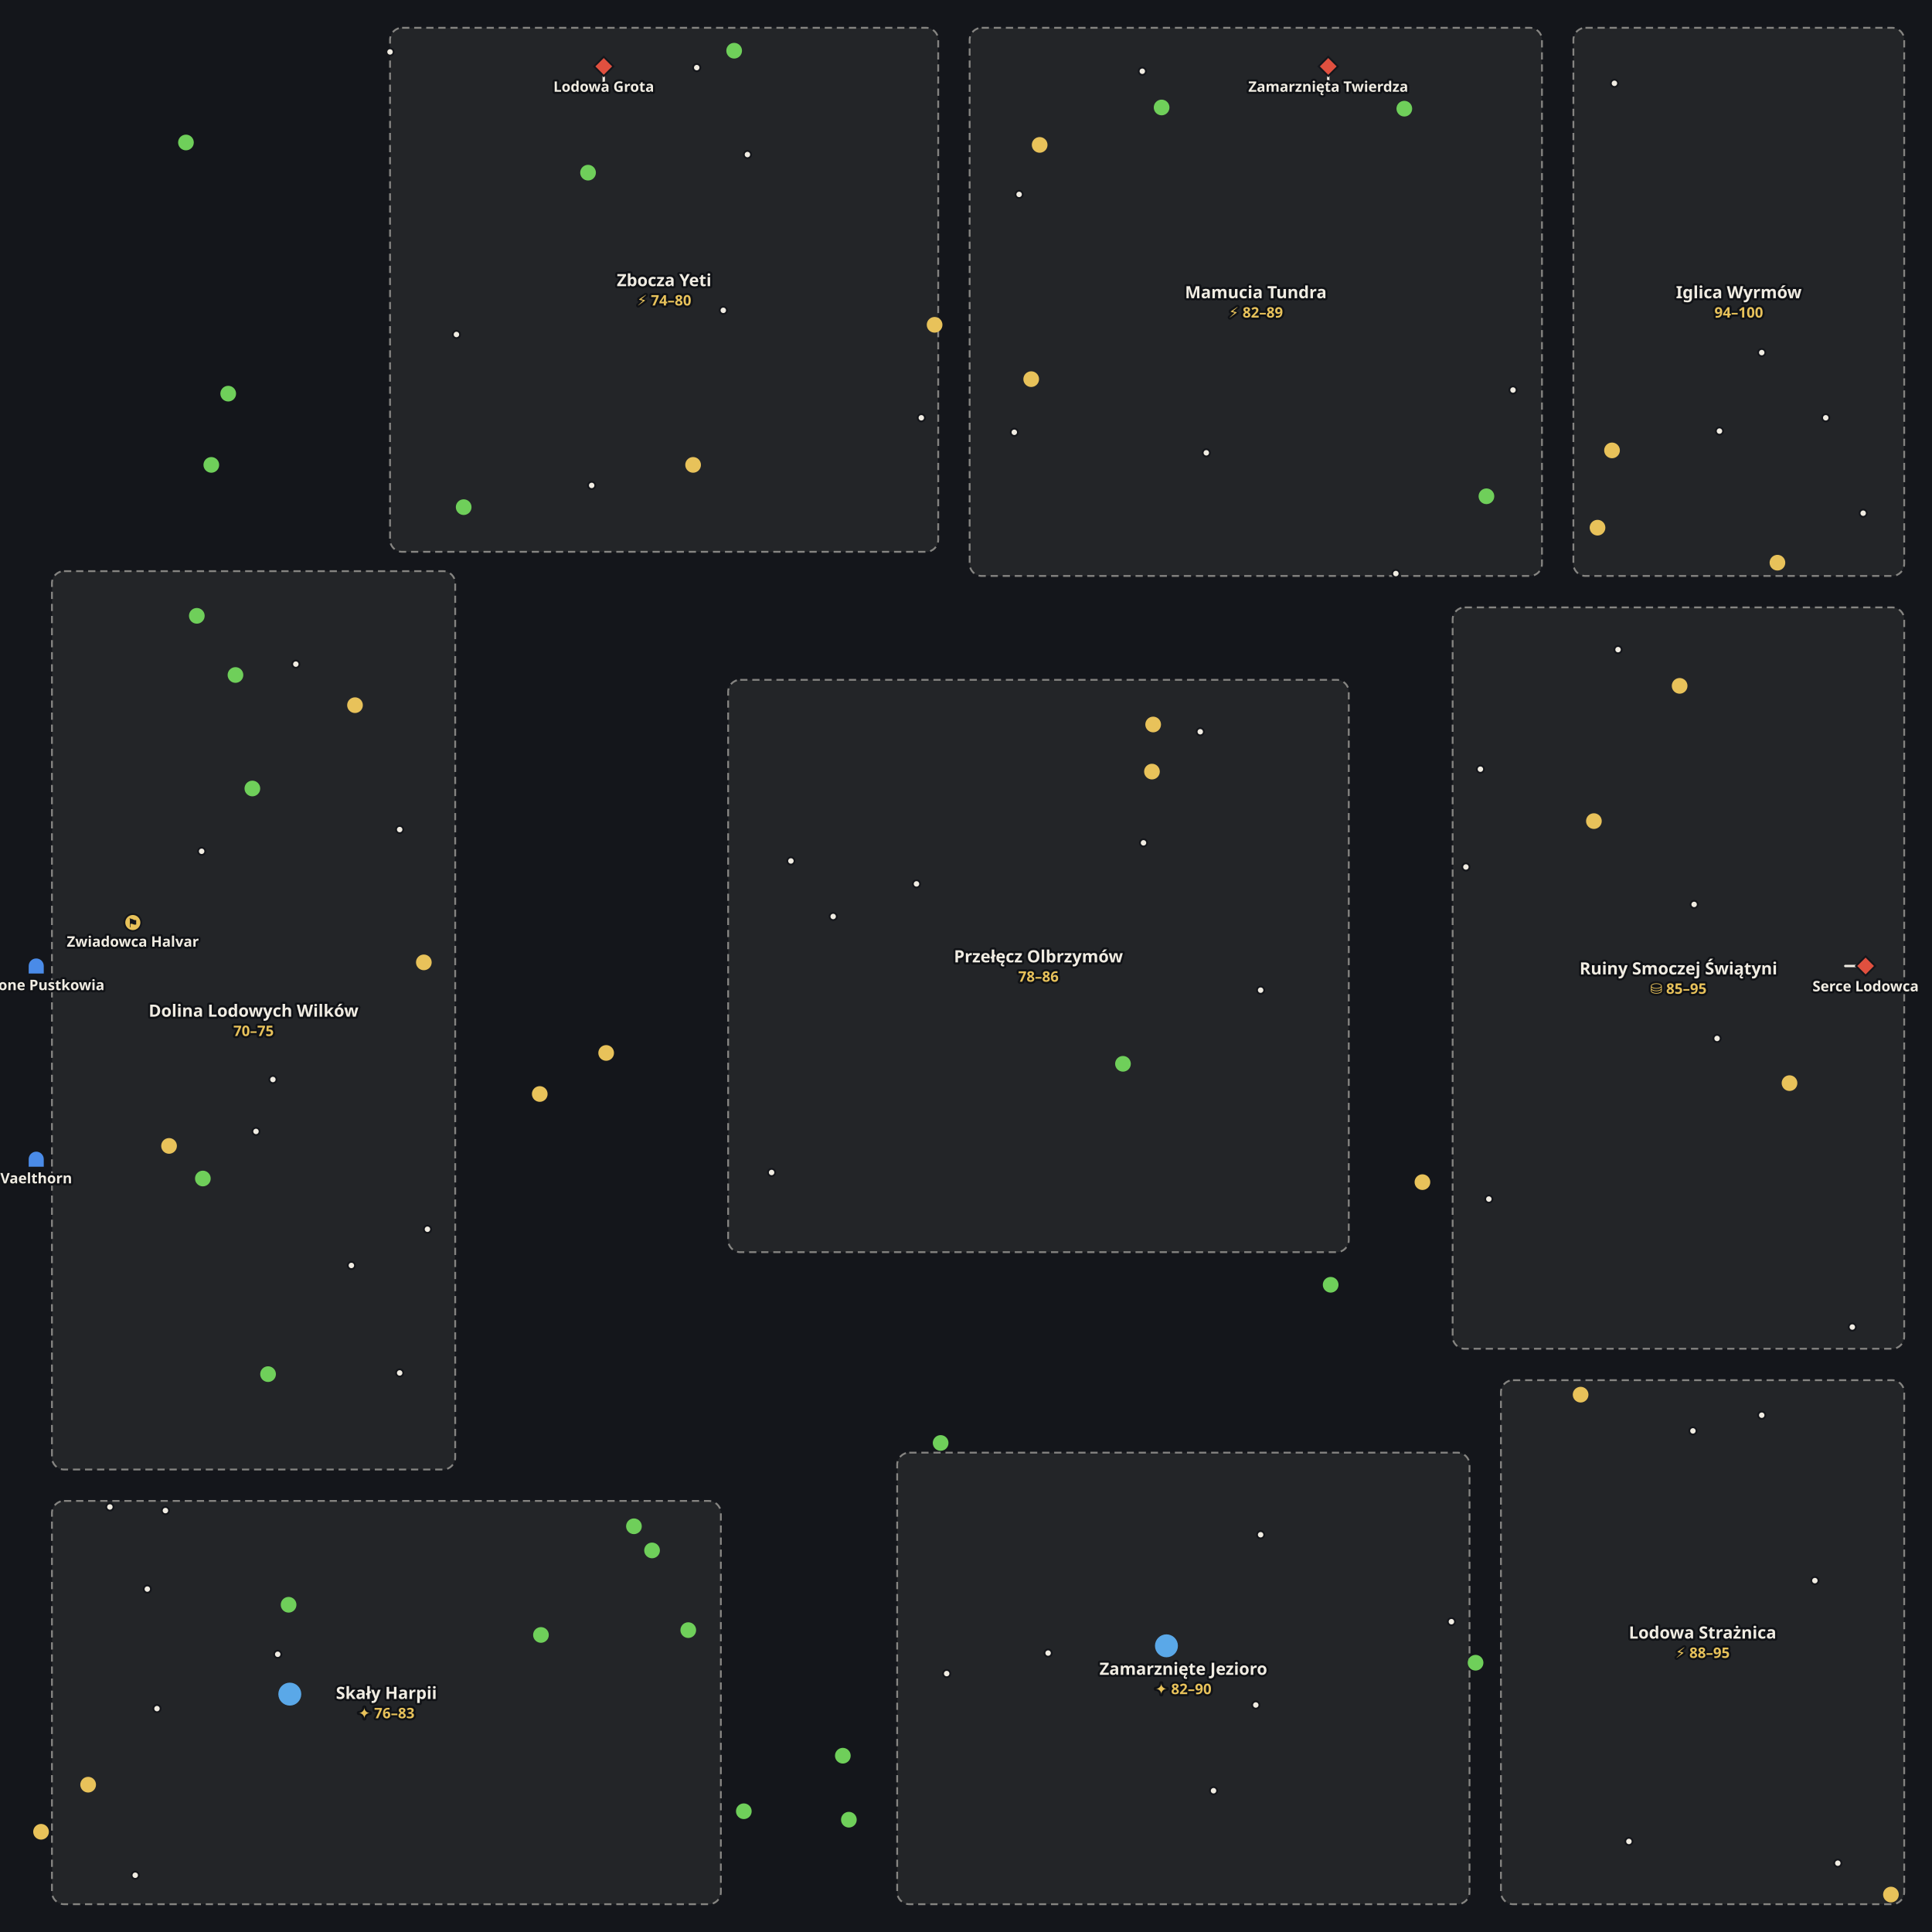
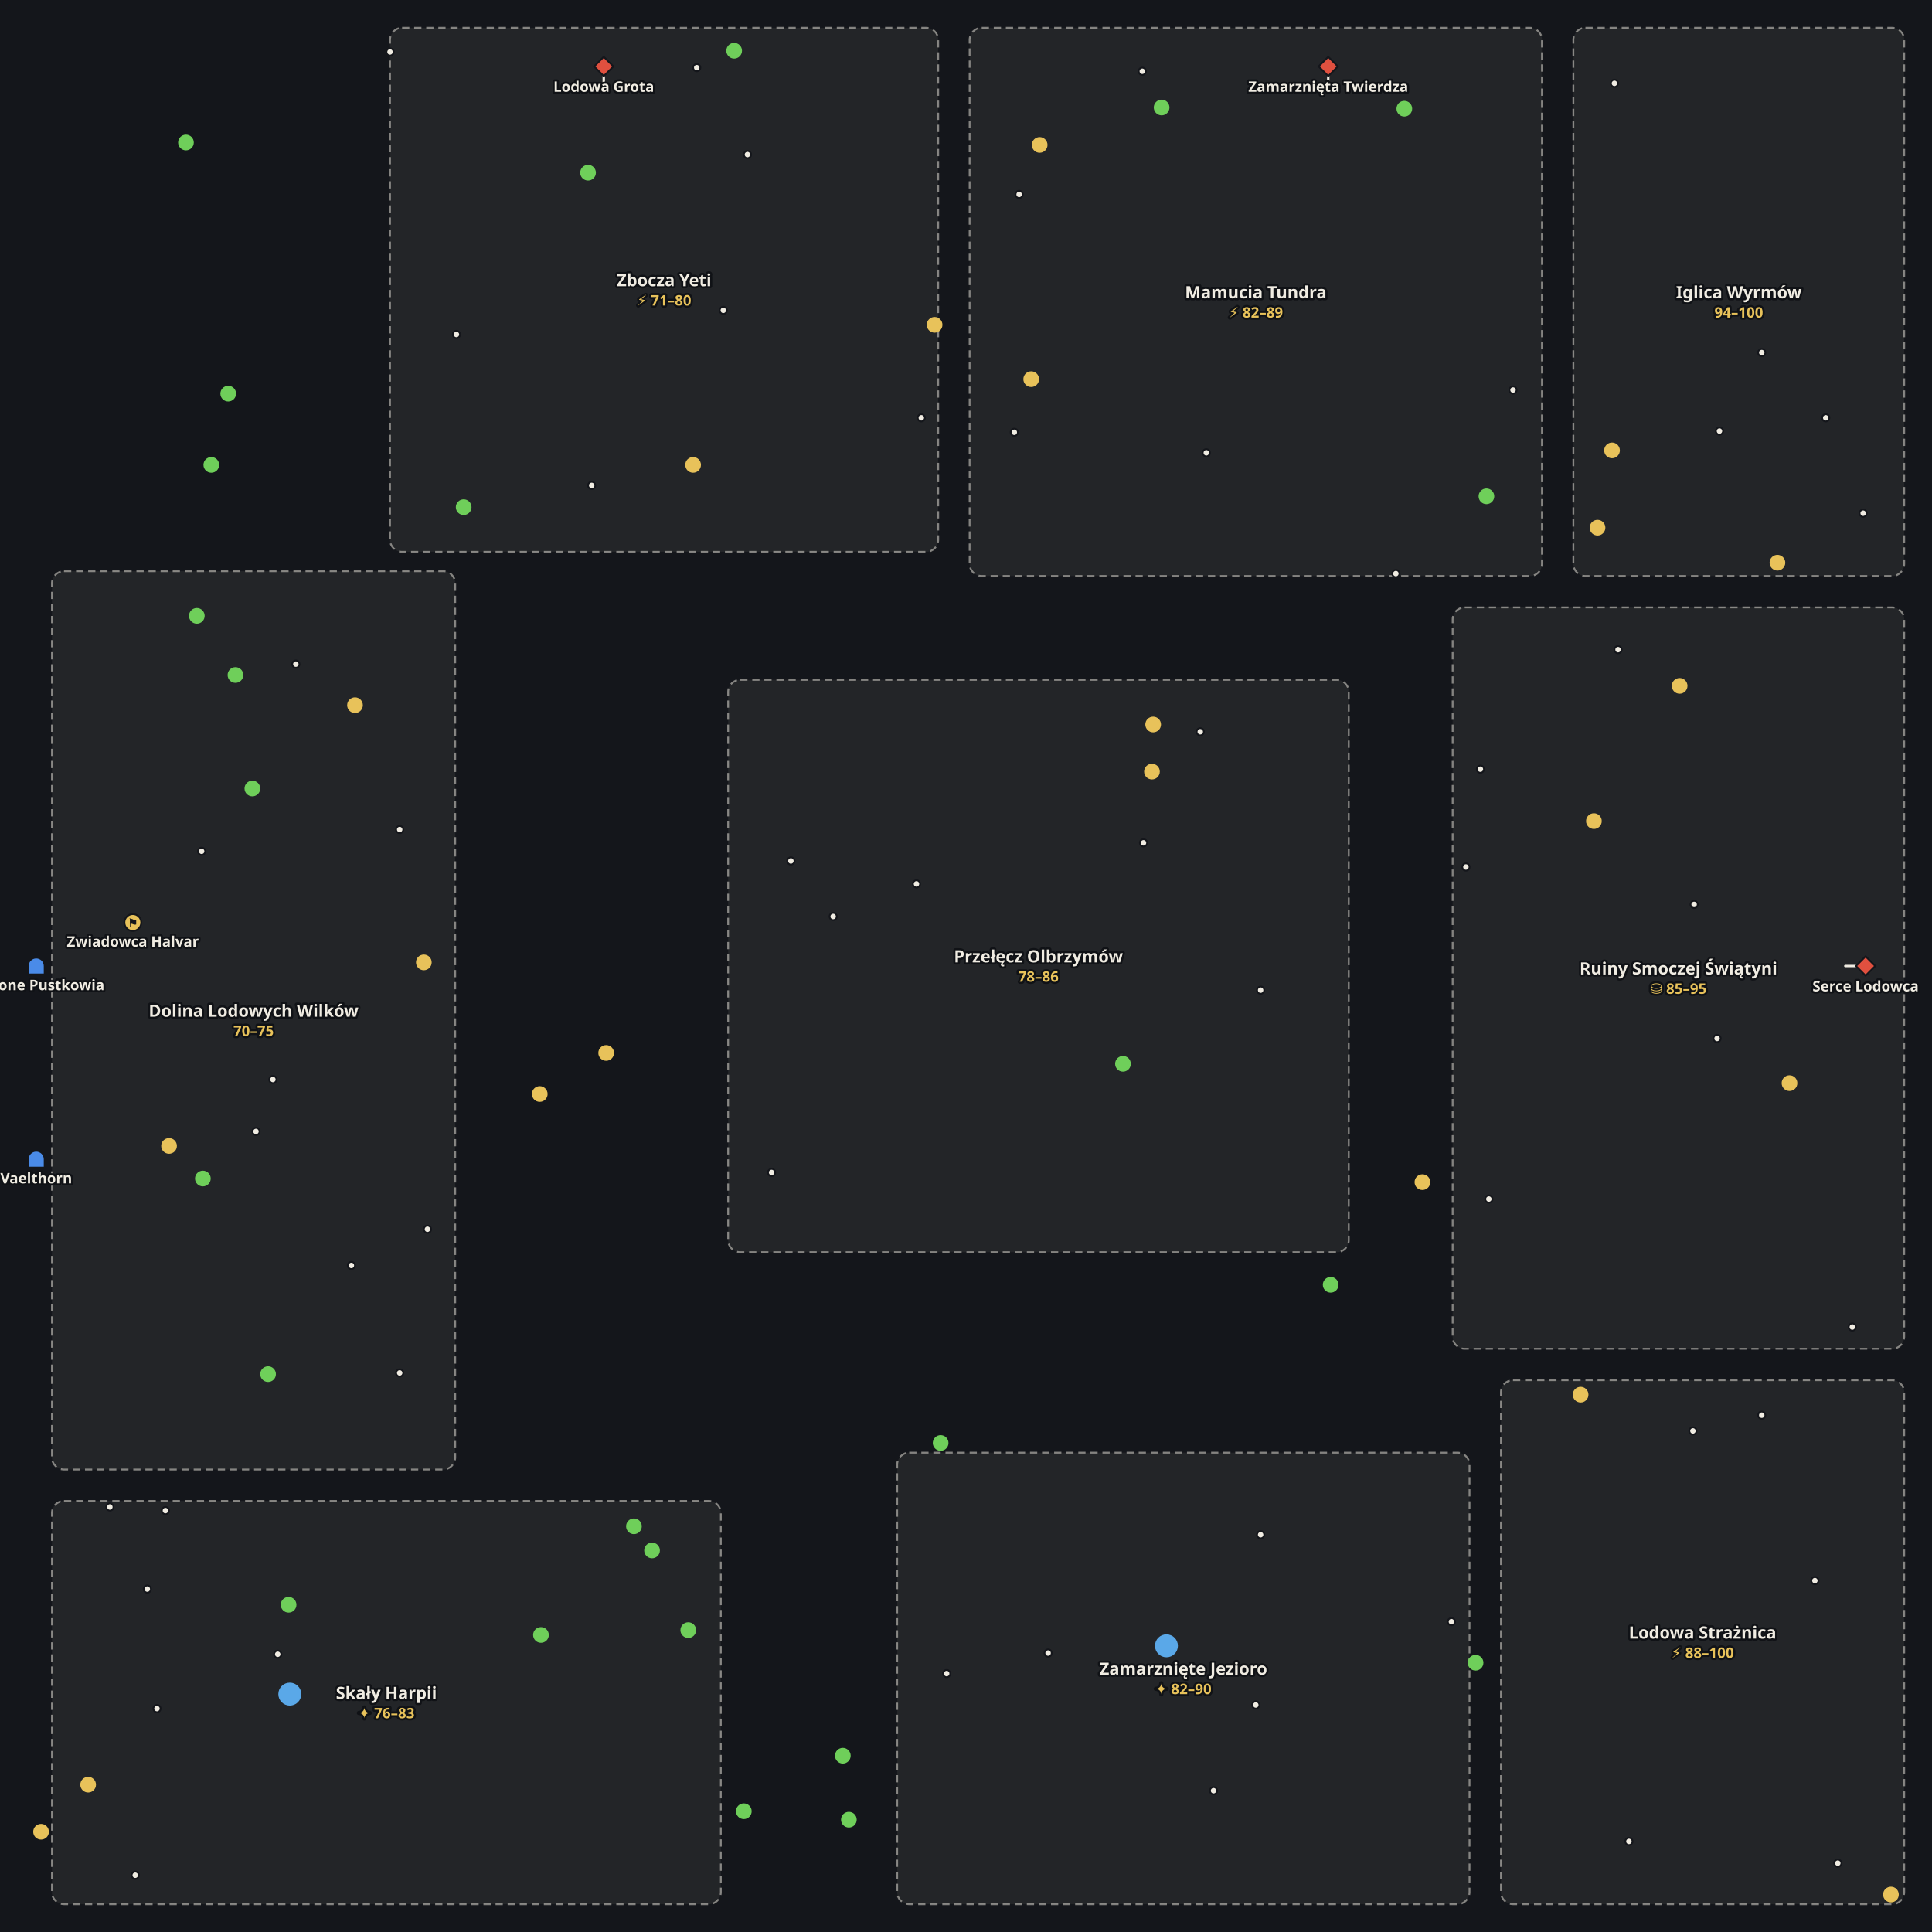
<svg xmlns="http://www.w3.org/2000/svg" viewBox="-800 -800 1600 1600" data-map="frostpeak" class="vw-mapsvg" role="img">
  <style>svg{font-family:"Alegreya Sans",system-ui,sans-serif}.k{transform:scale(var(--k,1.8))}text[lang="en"]{display:none}.m-shade{fill:var(--vw-map-shade,#14161B);opacity:var(--vw-map-shade-o,.42)}.m-water{fill:var(--vw-map-water,#3A6FA8)}.m-stream{fill:none;stroke:var(--vw-map-water,#3A6FA8);stroke-linecap:round;stroke-linejoin:round}.m-road{fill:none;stroke:var(--vw-map-path,#9A8A68);stroke-linecap:round;stroke-linejoin:round;opacity:.85}.m-floor{fill:var(--vw-map-floor,#5A5650)}.m-corr{fill:none;stroke:var(--vw-map-floor,#5A5650);stroke-linecap:round}.m-area{fill:var(--vw-map-area,rgba(240,236,226,.07));stroke:var(--vw-map-area-line,rgba(240,236,226,.5));stroke-width:1.5px;vector-effect:non-scaling-stroke;stroke-dasharray:6 4}.m-room{fill:none;stroke:rgba(240,236,226,.25);stroke-width:1px;vector-effect:non-scaling-stroke}.m-gather{fill:none;stroke-width:1px;vector-effect:non-scaling-stroke;stroke-dasharray:3 5;opacity:.7}.m-vein{stroke:#E8C25A;fill:#E8C25A}.m-bush{stroke:#6FCF5A;fill:#6FCF5A}.m-fishing{stroke:#5AA8E8;fill:#5AA8E8}.m-gather-rect{fill-opacity:.06}.m-shape{stroke:#14161B;stroke-width:1.5px}.m-arrow{stroke:#F0ECE2;stroke-width:2px;stroke-linecap:round}.m-glyph{font-size:10px;text-anchor:middle;dominant-baseline:central;fill:#14161B;font-weight:800}.m-label,.m-alabel,.m-node-name,.m-node-lv{text-anchor:middle;paint-order:stroke;stroke:#101216;stroke-width:3.5px;stroke-linejoin:round;fill:#F0ECE2}.m-label{font-size:12px;font-weight:800}.m-alabel{font-size:14px;font-weight:800}.m-alv{font-size:12px;font-weight:700;fill:#E8C25A}.m-portal .m-shape{fill:#4A8BE8}.m-gate .m-shape{fill:#4A8BE8}.m-exit .m-shape{fill:#9AA4B4}.m-cave .m-shape{fill:#E0503F}.m-dungeon .m-shape{fill:#E0503F}.m-npc .m-shape{fill:#E8C25A}.m-boss .m-shape{fill:#E0503F}.m-group .m-shape{fill:#F0ECE2}.m-elite .m-shape{fill:#E8C25A}.m-elite2 .m-shape{fill:#FF9F1C}.m-link{stroke:rgba(232,194,90,.45);stroke-width:2px;vector-effect:non-scaling-stroke;stroke-dasharray:2 6;stroke-linecap:round}.m-node .m-plate{fill:#1B1D23;stroke:rgba(232,194,90,.55);stroke-width:1px;vector-effect:non-scaling-stroke}.m-node-name{font-family:'Grenze Gotisch',serif;font-size:22px;font-weight:700}.m-node-lv{font-size:12px;font-weight:800;fill:#C9C2B0}.m-wbg{fill:var(--vw-map-world,#15171C)}.m-cavenode .m-shape{fill:#E0503F}.m-citynode .m-shape{fill:#5FCF6B}</style>
  <g id="layer-bg">
    <rect class="m-bg" x="-800" y="-800" width="1600" height="1600" style="fill:var(--vw-map-bg-snow,#C9D6E3)" />
  </g>
  <g id="layer-forest">
    <path class="m-s m-s-forest" d="M-787 -118a42 42 0 1 0 84 0a42 42 0 1 0 -84 0ZM-807 -362a46 46 0 1 0 92 0a46 46 0 1 0 -92 0ZM-794 -441a42 42 0 1 0 84 0a42 42 0 1 0 -84 0ZM-802 -524a46 46 0 1 0 92 0a46 46 0 1 0 -92 0ZM-805 -604a42 42 0 1 0 84 0a42 42 0 1 0 -84 0ZM-804 101a42 42 0 1 0 84 0a42 42 0 1 0 -84 0ZM-791 425a40 40 0 1 0 80 0a40 40 0 1 0 -80 0ZM-269 523a40 40 0 1 0 80 0a40 40 0 1 0 -80 0ZM-299 447a40 40 0 1 0 80 0a40 40 0 1 0 -80 0ZM-339 535a40 40 0 1 0 80 0a40 40 0 1 0 -80 0ZM-397 114a40 40 0 1 0 80 0a40 40 0 1 0 -80 0ZM-492 -731a42 42 0 1 0 84 0a42 42 0 1 0 -84 0ZM-489 -189a40 40 0 1 0 80 0a40 40 0 1 0 -80 0ZM-470 -265a40 40 0 1 0 80 0a40 40 0 1 0 -80 0ZM-493 -444a40 40 0 1 0 80 0a40 40 0 1 0 -80 0ZM-501 -527a46 46 0 1 0 92 0a46 46 0 1 0 -92 0ZM-499 60a42 42 0 1 0 84 0a42 42 0 1 0 -84 0ZM-512 122a50 50 0 1 0 100 0a50 50 0 1 0 -100 0ZM-505 213a48 48 0 1 0 96 0a48 48 0 1 0 -96 0ZM-493 271a44 44 0 1 0 88 0a44 44 0 1 0 -88 0ZM-460 338a40 40 0 1 0 80 0a40 40 0 1 0 -80 0ZM-560 -20a48 48 0 1 0 96 0a48 48 0 1 0 -96 0ZM-569 -779a40 40 0 1 0 80 0a40 40 0 1 0 -80 0ZM-582 -369a50 50 0 1 0 100 0a50 50 0 1 0 -100 0ZM-559 -433a44 44 0 1 0 88 0a44 44 0 1 0 -88 0ZM-574 -522a46 46 0 1 0 92 0a46 46 0 1 0 -92 0ZM-568 -604a44 44 0 1 0 88 0a44 44 0 1 0 -88 0ZM-575 -685a48 48 0 1 0 96 0a48 48 0 1 0 -96 0ZM-557 63a42 42 0 1 0 84 0a42 42 0 1 0 -84 0ZM-580 137a44 44 0 1 0 88 0a44 44 0 1 0 -88 0ZM-563 193a40 40 0 1 0 80 0a40 40 0 1 0 -80 0ZM-641 -60a42 42 0 1 0 84 0a42 42 0 1 0 -84 0ZM-628 -758a44 44 0 1 0 88 0a44 44 0 1 0 -88 0ZM-635 -120a46 46 0 1 0 92 0a46 46 0 1 0 -92 0ZM-641 -191a46 46 0 1 0 92 0a46 46 0 1 0 -92 0ZM-631 -282a46 46 0 1 0 92 0a46 46 0 1 0 -92 0ZM-630 -349a48 48 0 1 0 96 0a48 48 0 1 0 -96 0ZM-614 -454a40 40 0 1 0 80 0a40 40 0 1 0 -80 0ZM-638 -542a42 42 0 1 0 84 0a42 42 0 1 0 -84 0ZM-645 196a44 44 0 1 0 88 0a44 44 0 1 0 -88 0ZM-632 370a42 42 0 1 0 84 0a42 42 0 1 0 -84 0ZM-725 -187a44 44 0 1 0 88 0a44 44 0 1 0 -88 0ZM-720 -359a50 50 0 1 0 100 0a50 50 0 1 0 -100 0ZM-727 -422a44 44 0 1 0 88 0a44 44 0 1 0 -88 0ZM-734 -546a42 42 0 1 0 84 0a42 42 0 1 0 -84 0ZM-725 -596a44 44 0 1 0 88 0a44 44 0 1 0 -88 0ZM-739 426a44 44 0 1 0 88 0a44 44 0 1 0 -88 0Z" style="fill:var(--vw-map-forest,#22301C)" />
  </g>
  <g id="layer-terrain">
    <path class="m-s m-s-plateau" d="M600 -165L800 -165L800 165L600 165Z" style="fill:var(--vw-map-plateau,#5A3E36)" />
  </g>
  <g id="layer-water">
    <path class="m-water" d="M146 584a20 20 0 1 0 40 0a20 20 0 1 0 -40 0ZM-578 622a18 18 0 1 0 36 0a18 18 0 1 0 -36 0Z" />
    <path class="m-stream" d="M-636 -664L-626 -560L-614 -420L-616 -280L-610 -140L-610 10L-614 80L-620 200L-612 330L-600 450L-586 560" style="stroke-width:9" />
  </g>
  <g id="layer-roads">
    <path class="m-road" d="M260 -40L300 -720M-480 20L-540 180L-560 330L-550 470L-530 548M548 476L732 476L732 664L548 664L548 476M290 -560L420 -540L540 -522L624 -500" style="stroke-width:8" />
    <path class="m-road" d="M-790 160L-480 20M-200 0L-260 -460L-300 -720M0 0L120 440M120 440L260 436L400 462L500 520L562 570" style="stroke-width:10" />
    <path class="m-road" d="M-790 0L-480 20L-200 0L0 0L260 -40L500 0L720 0" style="stroke-width:14" />
  </g>
  <g id="layer-sketch">
    <path class="m-s m-s-moraine" d="M-700 -880L-672 -780L-646 -712" style="fill:none;stroke:var(--vw-map-moraine,#8A847A);stroke-width:184;stroke-linecap:round;stroke-linejoin:round" />
    <path class="m-s m-s-glacier" d="M-700 -880L-672 -780L-646 -712" style="fill:none;stroke:var(--vw-map-glacier,#9CCDE8);stroke-width:140;stroke-linecap:round;stroke-linejoin:round" />
    <path class="m-s m-s-moraine" d="M300 -880L300 -780L300 -700" style="fill:none;stroke:var(--vw-map-moraine,#8A847A);stroke-width:220;stroke-linecap:round;stroke-linejoin:round" />
    <path class="m-s m-s-glacier" d="M300 -880L300 -780L300 -700" style="fill:none;stroke:var(--vw-map-glacier,#9CCDE8);stroke-width:168;stroke-linecap:round;stroke-linejoin:round" />
    <path class="m-s m-s-moraine" d="M880 0L800 0L716 0" style="fill:none;stroke:var(--vw-map-moraine,#8A847A);stroke-width:356;stroke-linecap:round;stroke-linejoin:round" />
    <path class="m-s m-s-glacier" d="M880 0L800 0L716 0" style="fill:none;stroke:var(--vw-map-glacier,#9CCDE8);stroke-width:300;stroke-linecap:round;stroke-linejoin:round" />
    <path class="m-s m-s-ice" d="M19 610a131 131 0 1 0 261 0a131 131 0 1 0 -261 0ZM22 530L278 530L278 691L22 691ZM203 640a97 97 0 1 0 195 0a97 97 0 1 0 -195 0ZM-620 612a60 60 0 1 0 120 0a60 60 0 1 0 -120 0ZM-614 568L-496 584L-506 656L-624 640ZM-3 384a27 27 0 1 0 53 0a27 27 0 1 0 -53 0Z" style="fill:var(--vw-map-ice,#C9E8F7)" />
    <path class="m-s m-s-ice" d="M-636 -664L-626 -560L-614 -420L-616 -280L-610 -140L-610 10L-614 80L-620 200L-612 330L-600 450L-586 560" style="fill:none;stroke:var(--vw-map-ice,#C9E8F7);stroke-width:9;stroke-linecap:round;stroke-linejoin:round" />
    <path class="m-s m-s-crevasse" d="M770 -112L800 -82L836 -92M770 104L804 82L842 92M400 -650L440 -640L480 -656" style="fill:none;stroke:var(--vw-map-crevasse,#24425E);stroke-width:10;stroke-linecap:round;stroke-linejoin:round" />
    <path class="m-s m-s-ridge" d="M-150 -252L-90 -282L-20 -292L60 -278L130 -300L190 -324L224 -340M-200 262L-130 280L-60 300L20 302L82 300L150 318L230 300L290 284" style="fill:none;stroke:var(--vw-map-ridge,#4A4E56);stroke-width:46;stroke-linecap:round;stroke-linejoin:round" />
    <path class="m-s m-s-ridge" d="M96 -262L94 -170L92 -110M130 296L108 190L98 106" style="fill:none;stroke:var(--vw-map-ridge,#4A4E56);stroke-width:26;stroke-linecap:round;stroke-linejoin:round" />
    <path class="m-s m-s-ridge" d="M612 -650a78 78 0 1 0 157 0a78 78 0 1 0 -157 0Z" style="fill:var(--vw-map-ridge,#4A4E56)" />
    <path class="m-s m-s-spire" d="M-440 650a20 20 0 1 0 40 0a20 20 0 1 0 -40 0ZM-668 500a12 12 0 1 0 24 0a12 12 0 1 0 -24 0ZM-718 640a14 14 0 1 0 28 0a14 14 0 1 0 -28 0ZM-652 734a12 12 0 1 0 24 0a12 12 0 1 0 -24 0ZM-533 724a13 13 0 1 0 26 0a13 13 0 1 0 -26 0ZM-470 540a10 10 0 1 0 20 0a10 10 0 1 0 -20 0ZM-370 726a14 14 0 1 0 28 0a14 14 0 1 0 -28 0ZM-312 600a12 12 0 1 0 24 0a12 12 0 1 0 -24 0ZM-382 500a10 10 0 1 0 20 0a10 10 0 1 0 -20 0ZM-262 690a12 12 0 1 0 24 0a12 12 0 1 0 -24 0ZM-752 712a12 12 0 1 0 24 0a12 12 0 1 0 -24 0ZM-451 760a11 11 0 1 0 22 0a11 11 0 1 0 -22 0Z" style="fill:var(--vw-map-spire,#5E646C)" />
    <path class="m-s m-s-bridge" d="M-620 18L-620 7L-600 5L-600 16ZM-628 80L-624 70L-600 81L-604 91ZM-616 12a6 6 0 1 0 12 0a6 6 0 1 0 -12 0ZM-620 81a6 6 0 1 0 12 0a6 6 0 1 0 -12 0Z" style="fill:var(--vw-map-bridge,#8A6A48)" />
    <path class="m-s m-s-building" d="M-544 -157L-555 -161L-552 -171L-541 -167ZM635 557L665 557L665 583L635 583ZM590 -119L630 -119L630 -89L590 -89ZM190 104a6 6 0 1 0 12 0a6 6 0 1 0 -12 0ZM94 -640a6 6 0 1 0 12 0a6 6 0 1 0 -12 0ZM113 -629a4 4 0 1 0 8 0a4 4 0 1 0 -8 0ZM85 -623a4 4 0 1 0 8 0a4 4 0 1 0 -8 0ZM79 -651a4 4 0 1 0 8 0a4 4 0 1 0 -8 0ZM107 -657a4 4 0 1 0 8 0a4 4 0 1 0 -8 0ZM221 -510L251 -510L251 -490L221 -490Z" style="fill:var(--vw-map-building,#B5A488)" />
    <path class="m-s m-s-wall" d="M730 570L640 660L550 570L640 480L730 570" style="fill:none;stroke:var(--vw-map-wall,#4A4744);stroke-width:4;stroke-linecap:round;stroke-linejoin:round" />
    <path class="m-s m-s-wall" d="M495 -200L498 -200L498 200L495 200ZM575 -168L578 -168L578 168L575 168ZM645 -140L648 -140L648 140L645 140Z" style="fill:var(--vw-map-wall,#4A4744)" />
  </g>
  <rect class="m-shade" x="-800" y="-800" width="1600" height="1600" />
  <g id="layer-areas">
    <rect id="area-frostpeak_valley" data-id="frostpeak_valley" class="m-area" x="-757" y="-327" width="334" height="744" rx="10" data-lv="70-75" />
-     <rect id="area-frostpeak_slopes" data-id="frostpeak_slopes" class="m-area" x="-477" y="-777" width="454" height="434" rx="10" data-lv="74-80" data-profile="exp" />
+     <rect id="area-frostpeak_slopes" data-id="frostpeak_slopes" class="m-area" x="-477" y="-777" width="454" height="434" rx="10" data-lv="71-80" data-profile="exp" />
    <rect id="area-frostpeak_harpyrocks" data-id="frostpeak_harpyrocks" class="m-area" x="-757" y="443" width="554" height="334" rx="10" data-lv="76-83" data-profile="loot" />
    <rect id="area-frostpeak_pass" data-id="frostpeak_pass" class="m-area" x="-197" y="-237" width="514" height="474" rx="10" data-lv="78-86" />
    <rect id="area-frostpeak_lake" data-id="frostpeak_lake" class="m-area" x="-57" y="403" width="474" height="374" rx="10" data-lv="82-90" data-profile="loot" />
    <rect id="area-frostpeak_tundra" data-id="frostpeak_tundra" class="m-area" x="3" y="-777" width="474" height="454" rx="10" data-lv="82-89" data-profile="exp" />
    <rect id="area-frostpeak_temple" data-id="frostpeak_temple" class="m-area" x="403" y="-297" width="374" height="614" rx="10" data-lv="85-95" data-profile="gold" />
-     <rect id="area-frostpeak_icewatch" data-id="frostpeak_icewatch" class="m-area" x="443" y="343" width="334" height="434" rx="10" data-lv="88-95" data-profile="exp" />
+     <rect id="area-frostpeak_icewatch" data-id="frostpeak_icewatch" class="m-area" x="443" y="343" width="334" height="434" rx="10" data-lv="88-100" data-profile="exp" />
    <rect id="area-frostpeak_wyrmspire" data-id="frostpeak_wyrmspire" class="m-area" x="503" y="-777" width="274" height="454" rx="10" data-lv="94-100" />
  </g>
  <g id="layer-groups">
    <g id="group-frostpeak_valley_1" data-id="frostpeak_valley_1" class="mk m-group lod-3" transform="translate(-633 -95)" data-variant="normal" data-area="frostpeak_valley">
      <g class="k">
        <path class="m-shape" d="M-3 0a3 3 0 1 0 6 0a3 3 0 1 0 -6 0Z" />
      </g>
    </g>
    <g id="group-frostpeak_valley_2" data-id="frostpeak_valley_2" class="mk m-group lod-3" transform="translate(-446 218)" data-variant="normal" data-area="frostpeak_valley">
      <g class="k">
        <path class="m-shape" d="M-3 0a3 3 0 1 0 6 0a3 3 0 1 0 -6 0Z" />
      </g>
    </g>
    <g id="group-frostpeak_valley_3" data-id="frostpeak_valley_3" class="mk m-group lod-3" transform="translate(-574 94)" data-variant="normal" data-area="frostpeak_valley">
      <g class="k">
        <path class="m-shape" d="M-3 0a3 3 0 1 0 6 0a3 3 0 1 0 -6 0Z" />
      </g>
    </g>
    <g id="group-frostpeak_valley_4" data-id="frostpeak_valley_4" class="mk m-group lod-3" transform="translate(-555 -250)" data-variant="normal" data-area="frostpeak_valley">
      <g class="k">
        <path class="m-shape" d="M-3 0a3 3 0 1 0 6 0a3 3 0 1 0 -6 0Z" />
      </g>
    </g>
    <g id="group-frostpeak_valley_5" data-id="frostpeak_valley_5" class="mk m-group lod-3" transform="translate(-588 137)" data-variant="normal" data-area="frostpeak_valley">
      <g class="k">
        <path class="m-shape" d="M-3 0a3 3 0 1 0 6 0a3 3 0 1 0 -6 0Z" />
      </g>
    </g>
    <g id="group-frostpeak_valley_6" data-id="frostpeak_valley_6" class="mk m-group lod-3" transform="translate(-509 248)" data-variant="normal" data-area="frostpeak_valley">
      <g class="k">
        <path class="m-shape" d="M-3 0a3 3 0 1 0 6 0a3 3 0 1 0 -6 0Z" />
      </g>
    </g>
    <g id="group-frostpeak_valley_7" data-id="frostpeak_valley_7" class="mk m-group lod-3" transform="translate(-469 337)" data-variant="normal" data-area="frostpeak_valley">
      <g class="k">
        <path class="m-shape" d="M-3 0a3 3 0 1 0 6 0a3 3 0 1 0 -6 0Z" />
      </g>
    </g>
    <g id="group-frostpeak_valley_8" data-id="frostpeak_valley_8" class="mk m-group lod-3" transform="translate(-469 -113)" data-variant="normal" data-area="frostpeak_valley">
      <g class="k">
        <path class="m-shape" d="M-3 0a3 3 0 1 0 6 0a3 3 0 1 0 -6 0Z" />
      </g>
    </g>
    <g id="group-frostpeak_slopes_1" data-id="frostpeak_slopes_1" class="mk m-group lod-3" transform="translate(-201 -543)" data-variant="normal" data-area="frostpeak_slopes">
      <g class="k">
        <path class="m-shape" d="M-3 0a3 3 0 1 0 6 0a3 3 0 1 0 -6 0Z" />
      </g>
    </g>
    <g id="group-frostpeak_slopes_2" data-id="frostpeak_slopes_2" class="mk m-group lod-3" transform="translate(-37 -454)" data-variant="normal" data-area="frostpeak_slopes">
      <g class="k">
        <path class="m-shape" d="M-3 0a3 3 0 1 0 6 0a3 3 0 1 0 -6 0Z" />
      </g>
    </g>
    <g id="group-frostpeak_slopes_3" data-id="frostpeak_slopes_3" class="mk m-group lod-3" transform="translate(-310 -398)" data-variant="normal" data-area="frostpeak_slopes">
      <g class="k">
        <path class="m-shape" d="M-3 0a3 3 0 1 0 6 0a3 3 0 1 0 -6 0Z" />
      </g>
    </g>
    <g id="group-frostpeak_slopes_4" data-id="frostpeak_slopes_4" class="mk m-group lod-3" transform="translate(-181 -672)" data-variant="normal" data-area="frostpeak_slopes">
      <g class="k">
        <path class="m-shape" d="M-3 0a3 3 0 1 0 6 0a3 3 0 1 0 -6 0Z" />
      </g>
    </g>
    <g id="group-frostpeak_slopes_5" data-id="frostpeak_slopes_5" class="mk m-group lod-3" transform="translate(-422 -523)" data-variant="normal" data-area="frostpeak_slopes">
      <g class="k">
        <path class="m-shape" d="M-3 0a3 3 0 1 0 6 0a3 3 0 1 0 -6 0Z" />
      </g>
    </g>
    <g id="group-frostpeak_slopes_6" data-id="frostpeak_slopes_6" class="mk m-group lod-3" transform="translate(-223 -744)" data-variant="normal" data-area="frostpeak_slopes">
      <g class="k">
        <path class="m-shape" d="M-3 0a3 3 0 1 0 6 0a3 3 0 1 0 -6 0Z" />
      </g>
    </g>
    <g id="group-frostpeak_slopes_7" data-id="frostpeak_slopes_7" class="mk m-group lod-3" transform="translate(-477 -757)" data-variant="normal" data-area="frostpeak_slopes">
      <g class="k">
        <path class="m-shape" d="M-3 0a3 3 0 1 0 6 0a3 3 0 1 0 -6 0Z" />
      </g>
    </g>
    <g id="group-frostpeak_harpyrocks_1" data-id="frostpeak_harpyrocks_1" class="mk m-group lod-3" transform="translate(-570 570)" data-variant="normal" data-area="frostpeak_harpyrocks">
      <g class="k">
        <path class="m-shape" d="M-3 0a3 3 0 1 0 6 0a3 3 0 1 0 -6 0Z" />
      </g>
    </g>
    <g id="group-frostpeak_harpyrocks_2" data-id="frostpeak_harpyrocks_2" class="mk m-group lod-3" transform="translate(-663 451)" data-variant="normal" data-area="frostpeak_harpyrocks">
      <g class="k">
        <path class="m-shape" d="M-3 0a3 3 0 1 0 6 0a3 3 0 1 0 -6 0Z" />
      </g>
    </g>
    <g id="group-frostpeak_harpyrocks_3" data-id="frostpeak_harpyrocks_3" class="mk m-group lod-3" transform="translate(-709 448)" data-variant="normal" data-area="frostpeak_harpyrocks">
      <g class="k">
        <path class="m-shape" d="M-3 0a3 3 0 1 0 6 0a3 3 0 1 0 -6 0Z" />
      </g>
    </g>
    <g id="group-frostpeak_harpyrocks_4" data-id="frostpeak_harpyrocks_4" class="mk m-group lod-3" transform="translate(-670 615)" data-variant="normal" data-area="frostpeak_harpyrocks">
      <g class="k">
        <path class="m-shape" d="M-3 0a3 3 0 1 0 6 0a3 3 0 1 0 -6 0Z" />
      </g>
    </g>
    <g id="group-frostpeak_harpyrocks_5" data-id="frostpeak_harpyrocks_5" class="mk m-group lod-3" transform="translate(-688 753)" data-variant="normal" data-area="frostpeak_harpyrocks">
      <g class="k">
        <path class="m-shape" d="M-3 0a3 3 0 1 0 6 0a3 3 0 1 0 -6 0Z" />
      </g>
    </g>
    <g id="group-frostpeak_harpyrocks_6" data-id="frostpeak_harpyrocks_6" class="mk m-group lod-3" transform="translate(-678 516)" data-variant="normal" data-area="frostpeak_harpyrocks">
      <g class="k">
        <path class="m-shape" d="M-3 0a3 3 0 1 0 6 0a3 3 0 1 0 -6 0Z" />
      </g>
    </g>
    <g id="group-frostpeak_pass_1" data-id="frostpeak_pass_1" class="mk m-group lod-3" transform="translate(-145 -87)" data-variant="normal" data-area="frostpeak_pass">
      <g class="k">
        <path class="m-shape" d="M-3 0a3 3 0 1 0 6 0a3 3 0 1 0 -6 0Z" />
      </g>
    </g>
    <g id="group-frostpeak_pass_2" data-id="frostpeak_pass_2" class="mk m-group lod-3" transform="translate(-161 171)" data-variant="normal" data-area="frostpeak_pass">
      <g class="k">
        <path class="m-shape" d="M-3 0a3 3 0 1 0 6 0a3 3 0 1 0 -6 0Z" />
      </g>
    </g>
    <g id="group-frostpeak_pass_3" data-id="frostpeak_pass_3" class="mk m-group lod-3" transform="translate(-110 -41)" data-variant="normal" data-area="frostpeak_pass">
      <g class="k">
        <path class="m-shape" d="M-3 0a3 3 0 1 0 6 0a3 3 0 1 0 -6 0Z" />
      </g>
    </g>
    <g id="group-frostpeak_pass_4" data-id="frostpeak_pass_4" class="mk m-group lod-3" transform="translate(194 -194)" data-variant="normal" data-area="frostpeak_pass">
      <g class="k">
        <path class="m-shape" d="M-3 0a3 3 0 1 0 6 0a3 3 0 1 0 -6 0Z" />
      </g>
    </g>
    <g id="group-frostpeak_pass_5" data-id="frostpeak_pass_5" class="mk m-group lod-3" transform="translate(-41 -68)" data-variant="normal" data-area="frostpeak_pass">
      <g class="k">
        <path class="m-shape" d="M-3 0a3 3 0 1 0 6 0a3 3 0 1 0 -6 0Z" />
      </g>
    </g>
    <g id="group-frostpeak_pass_6" data-id="frostpeak_pass_6" class="mk m-group lod-3" transform="translate(244 20)" data-variant="normal" data-area="frostpeak_pass">
      <g class="k">
        <path class="m-shape" d="M-3 0a3 3 0 1 0 6 0a3 3 0 1 0 -6 0Z" />
      </g>
    </g>
    <g id="group-frostpeak_pass_7" data-id="frostpeak_pass_7" class="mk m-group lod-3" transform="translate(147 -102)" data-variant="normal" data-area="frostpeak_pass">
      <g class="k">
        <path class="m-shape" d="M-3 0a3 3 0 1 0 6 0a3 3 0 1 0 -6 0Z" />
      </g>
    </g>
    <g id="group-frostpeak_lake_1" data-id="frostpeak_lake_1" class="mk m-group lod-3" transform="translate(240 612)" data-variant="normal" data-area="frostpeak_lake">
      <g class="k">
        <path class="m-shape" d="M-3 0a3 3 0 1 0 6 0a3 3 0 1 0 -6 0Z" />
      </g>
    </g>
    <g id="group-frostpeak_lake_2" data-id="frostpeak_lake_2" class="mk m-group lod-3" transform="translate(-16 586)" data-variant="normal" data-area="frostpeak_lake">
      <g class="k">
        <path class="m-shape" d="M-3 0a3 3 0 1 0 6 0a3 3 0 1 0 -6 0Z" />
      </g>
    </g>
    <g id="group-frostpeak_lake_3" data-id="frostpeak_lake_3" class="mk m-group lod-3" transform="translate(205 683)" data-variant="normal" data-area="frostpeak_lake">
      <g class="k">
        <path class="m-shape" d="M-3 0a3 3 0 1 0 6 0a3 3 0 1 0 -6 0Z" />
      </g>
    </g>
    <g id="group-frostpeak_lake_4" data-id="frostpeak_lake_4" class="mk m-group lod-3" transform="translate(402 543)" data-variant="normal" data-area="frostpeak_lake">
      <g class="k">
        <path class="m-shape" d="M-3 0a3 3 0 1 0 6 0a3 3 0 1 0 -6 0Z" />
      </g>
    </g>
    <g id="group-frostpeak_lake_5" data-id="frostpeak_lake_5" class="mk m-group lod-3" transform="translate(68 569)" data-variant="normal" data-area="frostpeak_lake">
      <g class="k">
        <path class="m-shape" d="M-3 0a3 3 0 1 0 6 0a3 3 0 1 0 -6 0Z" />
      </g>
    </g>
    <g id="group-frostpeak_lake_6" data-id="frostpeak_lake_6" class="mk m-group lod-3" transform="translate(244 471)" data-variant="normal" data-area="frostpeak_lake">
      <g class="k">
        <path class="m-shape" d="M-3 0a3 3 0 1 0 6 0a3 3 0 1 0 -6 0Z" />
      </g>
    </g>
    <g id="group-frostpeak_tundra_1" data-id="frostpeak_tundra_1" class="mk m-group lod-3" transform="translate(453 -477)" data-variant="normal" data-area="frostpeak_tundra">
      <g class="k">
        <path class="m-shape" d="M-3 0a3 3 0 1 0 6 0a3 3 0 1 0 -6 0Z" />
      </g>
    </g>
    <g id="group-frostpeak_tundra_2" data-id="frostpeak_tundra_2" class="mk m-group lod-3" transform="translate(40 -442)" data-variant="normal" data-area="frostpeak_tundra">
      <g class="k">
        <path class="m-shape" d="M-3 0a3 3 0 1 0 6 0a3 3 0 1 0 -6 0Z" />
      </g>
    </g>
    <g id="group-frostpeak_tundra_3" data-id="frostpeak_tundra_3" class="mk m-group lod-3" transform="translate(356 -325)" data-variant="normal" data-area="frostpeak_tundra">
      <g class="k">
        <path class="m-shape" d="M-3 0a3 3 0 1 0 6 0a3 3 0 1 0 -6 0Z" />
      </g>
    </g>
    <g id="group-frostpeak_tundra_4" data-id="frostpeak_tundra_4" class="mk m-group lod-3" transform="translate(199 -425)" data-variant="normal" data-area="frostpeak_tundra">
      <g class="k">
        <path class="m-shape" d="M-3 0a3 3 0 1 0 6 0a3 3 0 1 0 -6 0Z" />
      </g>
    </g>
    <g id="group-frostpeak_tundra_5" data-id="frostpeak_tundra_5" class="mk m-group lod-3" transform="translate(146 -741)" data-variant="normal" data-area="frostpeak_tundra">
      <g class="k">
        <path class="m-shape" d="M-3 0a3 3 0 1 0 6 0a3 3 0 1 0 -6 0Z" />
      </g>
    </g>
    <g id="group-frostpeak_tundra_6" data-id="frostpeak_tundra_6" class="mk m-group lod-3" transform="translate(44 -639)" data-variant="normal" data-area="frostpeak_tundra">
      <g class="k">
        <path class="m-shape" d="M-3 0a3 3 0 1 0 6 0a3 3 0 1 0 -6 0Z" />
      </g>
    </g>
    <g id="group-frostpeak_temple_1" data-id="frostpeak_temple_1" class="mk m-group lod-3" transform="translate(540 -262)" data-variant="normal" data-area="frostpeak_temple">
      <g class="k">
        <path class="m-shape" d="M-3 0a3 3 0 1 0 6 0a3 3 0 1 0 -6 0Z" />
      </g>
    </g>
    <g id="group-frostpeak_temple_2" data-id="frostpeak_temple_2" class="mk m-group lod-3" transform="translate(734 299)" data-variant="normal" data-area="frostpeak_temple">
      <g class="k">
        <path class="m-shape" d="M-3 0a3 3 0 1 0 6 0a3 3 0 1 0 -6 0Z" />
      </g>
    </g>
    <g id="group-frostpeak_temple_3" data-id="frostpeak_temple_3" class="mk m-group lod-3" transform="translate(426 -163)" data-variant="normal" data-area="frostpeak_temple">
      <g class="k">
        <path class="m-shape" d="M-3 0a3 3 0 1 0 6 0a3 3 0 1 0 -6 0Z" />
      </g>
    </g>
    <g id="group-frostpeak_temple_4" data-id="frostpeak_temple_4" class="mk m-group lod-3" transform="translate(622 60)" data-variant="normal" data-area="frostpeak_temple">
      <g class="k">
        <path class="m-shape" d="M-3 0a3 3 0 1 0 6 0a3 3 0 1 0 -6 0Z" />
      </g>
    </g>
    <g id="group-frostpeak_temple_5" data-id="frostpeak_temple_5" class="mk m-group lod-3" transform="translate(433 193)" data-variant="normal" data-area="frostpeak_temple">
      <g class="k">
        <path class="m-shape" d="M-3 0a3 3 0 1 0 6 0a3 3 0 1 0 -6 0Z" />
      </g>
    </g>
    <g id="group-frostpeak_temple_6" data-id="frostpeak_temple_6" class="mk m-group lod-3" transform="translate(414 -82)" data-variant="normal" data-area="frostpeak_temple">
      <g class="k">
        <path class="m-shape" d="M-3 0a3 3 0 1 0 6 0a3 3 0 1 0 -6 0Z" />
      </g>
    </g>
    <g id="group-frostpeak_temple_7" data-id="frostpeak_temple_7" class="mk m-group lod-3" transform="translate(603 -51)" data-variant="normal" data-area="frostpeak_temple">
      <g class="k">
        <path class="m-shape" d="M-3 0a3 3 0 1 0 6 0a3 3 0 1 0 -6 0Z" />
      </g>
    </g>
    <g id="group-frostpeak_icewatch_1" data-id="frostpeak_icewatch_1" class="mk m-group lod-3" transform="translate(659 372)" data-variant="normal" data-area="frostpeak_icewatch">
      <g class="k">
        <path class="m-shape" d="M-3 0a3 3 0 1 0 6 0a3 3 0 1 0 -6 0Z" />
      </g>
    </g>
    <g id="group-frostpeak_icewatch_2" data-id="frostpeak_icewatch_2" class="mk m-group lod-3" transform="translate(722 743)" data-variant="normal" data-area="frostpeak_icewatch">
      <g class="k">
        <path class="m-shape" d="M-3 0a3 3 0 1 0 6 0a3 3 0 1 0 -6 0Z" />
      </g>
    </g>
    <g id="group-frostpeak_icewatch_3" data-id="frostpeak_icewatch_3" class="mk m-group lod-3" transform="translate(703 509)" data-variant="normal" data-area="frostpeak_icewatch">
      <g class="k">
        <path class="m-shape" d="M-3 0a3 3 0 1 0 6 0a3 3 0 1 0 -6 0Z" />
      </g>
    </g>
    <g id="group-frostpeak_icewatch_4" data-id="frostpeak_icewatch_4" class="mk m-group lod-3" transform="translate(602 385)" data-variant="normal" data-area="frostpeak_icewatch">
      <g class="k">
        <path class="m-shape" d="M-3 0a3 3 0 1 0 6 0a3 3 0 1 0 -6 0Z" />
      </g>
    </g>
    <g id="group-frostpeak_icewatch_5" data-id="frostpeak_icewatch_5" class="mk m-group lod-3" transform="translate(549 725)" data-variant="normal" data-area="frostpeak_icewatch">
      <g class="k">
        <path class="m-shape" d="M-3 0a3 3 0 1 0 6 0a3 3 0 1 0 -6 0Z" />
      </g>
    </g>
    <g id="group-frostpeak_wyrmspire_1" data-id="frostpeak_wyrmspire_1" class="mk m-group lod-3" transform="translate(624 -443)" data-variant="normal" data-area="frostpeak_wyrmspire">
      <g class="k">
        <path class="m-shape" d="M-3 0a3 3 0 1 0 6 0a3 3 0 1 0 -6 0Z" />
      </g>
    </g>
    <g id="group-frostpeak_wyrmspire_2" data-id="frostpeak_wyrmspire_2" class="mk m-group lod-3" transform="translate(712 -454)" data-variant="normal" data-area="frostpeak_wyrmspire">
      <g class="k">
        <path class="m-shape" d="M-3 0a3 3 0 1 0 6 0a3 3 0 1 0 -6 0Z" />
      </g>
    </g>
    <g id="group-frostpeak_wyrmspire_3" data-id="frostpeak_wyrmspire_3" class="mk m-group lod-3" transform="translate(743 -375)" data-variant="normal" data-area="frostpeak_wyrmspire">
      <g class="k">
        <path class="m-shape" d="M-3 0a3 3 0 1 0 6 0a3 3 0 1 0 -6 0Z" />
      </g>
    </g>
    <g id="group-frostpeak_wyrmspire_4" data-id="frostpeak_wyrmspire_4" class="mk m-group lod-3" transform="translate(659 -508)" data-variant="normal" data-area="frostpeak_wyrmspire">
      <g class="k">
        <path class="m-shape" d="M-3 0a3 3 0 1 0 6 0a3 3 0 1 0 -6 0Z" />
      </g>
    </g>
    <g id="group-frostpeak_wyrmspire_5" data-id="frostpeak_wyrmspire_5" class="mk m-group lod-3" transform="translate(537 -731)" data-variant="normal" data-area="frostpeak_wyrmspire">
      <g class="k">
        <path class="m-shape" d="M-3 0a3 3 0 1 0 6 0a3 3 0 1 0 -6 0Z" />
      </g>
    </g>
  </g>
  <g id="layer-gather">
    <path class="m-gather-pt m-bush" d="M-611 -241a6 6 0 1 0 12 0a6 6 0 1 0 -12 0ZM-631 -415a6 6 0 1 0 12 0a6 6 0 1 0 -12 0ZM-638 176a6 6 0 1 0 12 0a6 6 0 1 0 -12 0ZM-643 -290a6 6 0 1 0 12 0a6 6 0 1 0 -12 0ZM-584 338a6 6 0 1 0 12 0a6 6 0 1 0 -12 0ZM-597 -147a6 6 0 1 0 12 0a6 6 0 1 0 -12 0ZM-652 -682a6 6 0 1 0 12 0a6 6 0 1 0 -12 0ZM-617 -474a6 6 0 1 0 12 0a6 6 0 1 0 -12 0ZM-567 529a6 6 0 1 0 12 0a6 6 0 1 0 -12 0ZM-281 464a6 6 0 1 0 12 0a6 6 0 1 0 -12 0ZM-266 484a6 6 0 1 0 12 0a6 6 0 1 0 -12 0ZM-358 554a6 6 0 1 0 12 0a6 6 0 1 0 -12 0ZM-236 550a6 6 0 1 0 12 0a6 6 0 1 0 -12 0ZM-108 654a6 6 0 1 0 12 0a6 6 0 1 0 -12 0ZM-103 707a6 6 0 1 0 12 0a6 6 0 1 0 -12 0ZM-27 395a6 6 0 1 0 12 0a6 6 0 1 0 -12 0ZM-190 700a6 6 0 1 0 12 0a6 6 0 1 0 -12 0ZM416 577a6 6 0 1 0 12 0a6 6 0 1 0 -12 0ZM296 264a6 6 0 1 0 12 0a6 6 0 1 0 -12 0ZM124 81a6 6 0 1 0 12 0a6 6 0 1 0 -12 0ZM-198 -758a6 6 0 1 0 12 0a6 6 0 1 0 -12 0ZM-422 -380a6 6 0 1 0 12 0a6 6 0 1 0 -12 0ZM-319 -657a6 6 0 1 0 12 0a6 6 0 1 0 -12 0ZM357 -710a6 6 0 1 0 12 0a6 6 0 1 0 -12 0ZM425 -389a6 6 0 1 0 12 0a6 6 0 1 0 -12 0ZM156 -711a6 6 0 1 0 12 0a6 6 0 1 0 -12 0Z" data-kind="bush" />
    <path class="m-gather-pt m-fishing" d="M157 563a9 9 0 1 0 18 0a9 9 0 1 0 -18 0ZM-569 603a9 9 0 1 0 18 0a9 9 0 1 0 -18 0Z" data-kind="fishing" />
    <path class="m-gather-pt m-vein" d="M-232 -415a6 6 0 1 0 12 0a6 6 0 1 0 -12 0ZM-359 106a6 6 0 1 0 12 0a6 6 0 1 0 -12 0ZM-32 -531a6 6 0 1 0 12 0a6 6 0 1 0 -12 0ZM-304 72a6 6 0 1 0 12 0a6 6 0 1 0 -12 0ZM-666 149a6 6 0 1 0 12 0a6 6 0 1 0 -12 0ZM-512 -216a6 6 0 1 0 12 0a6 6 0 1 0 -12 0ZM-455 -3a6 6 0 1 0 12 0a6 6 0 1 0 -12 0ZM-733 678a6 6 0 1 0 12 0a6 6 0 1 0 -12 0ZM-772 717a6 6 0 1 0 12 0a6 6 0 1 0 -12 0ZM149 -200a6 6 0 1 0 12 0a6 6 0 1 0 -12 0ZM148 -161a6 6 0 1 0 12 0a6 6 0 1 0 -12 0ZM676 97a6 6 0 1 0 12 0a6 6 0 1 0 -12 0ZM585 -232a6 6 0 1 0 12 0a6 6 0 1 0 -12 0ZM514 -120a6 6 0 1 0 12 0a6 6 0 1 0 -12 0ZM372 179a6 6 0 1 0 12 0a6 6 0 1 0 -12 0ZM517 -363a6 6 0 1 0 12 0a6 6 0 1 0 -12 0ZM666 -334a6 6 0 1 0 12 0a6 6 0 1 0 -12 0ZM529 -427a6 6 0 1 0 12 0a6 6 0 1 0 -12 0ZM760 769a6 6 0 1 0 12 0a6 6 0 1 0 -12 0ZM503 355a6 6 0 1 0 12 0a6 6 0 1 0 -12 0ZM48 -486a6 6 0 1 0 12 0a6 6 0 1 0 -12 0ZM55 -680a6 6 0 1 0 12 0a6 6 0 1 0 -12 0Z" data-kind="vein" />
  </g>
  <g id="layer-portals">
    <g id="portal-frostpeak_ashen" data-id="frostpeak_ashen" class="mk m-portal" transform="translate(-770 0)" data-kind="portal" data-target="ashen">
      <g class="k">
        <path class="m-shape" d="M-7 7V0a7 7 0 0 1 14 0V7Z" />
        <text lang="pl" class="m-label lod-2" x="0" y="20">Spalone Pustkowia</text>
        <text lang="en" class="m-label lod-2" x="0" y="20">Ashen Wastes</text>
      </g>
    </g>
    <g id="portal-frostpeak_city" data-id="frostpeak_city" class="mk m-portal" transform="translate(-770 160)" data-kind="portal" data-target="city">
      <g class="k">
        <path class="m-shape" d="M-7 7V0a7 7 0 0 1 14 0V7Z" />
        <text lang="pl" class="m-label lod-2" x="0" y="20">Vaelthorn</text>
        <text lang="en" class="m-label lod-2" x="0" y="20">Vaelthorn</text>
      </g>
    </g>
  </g>
  <g id="layer-caves">
    <g id="cave-frostpeak_grotto" data-id="frostpeak_grotto" class="mk m-cave" transform="translate(-300 -745)" data-target="frostpeak_grotto">
      <g class="k">
        <path class="m-arrow" d="M0 8L0 16.8" />
        <path class="m-shape" d="M0 -8L8 0L0 8L-8 0Z" />
        <text lang="pl" class="m-label lod-2" x="0" y="21">Lodowa Grota</text>
        <text lang="en" class="m-label lod-2" x="0" y="21">Ice Grotto</text>
      </g>
    </g>
    <g id="cave-frostpeak_hold" data-id="frostpeak_hold" class="mk m-cave" transform="translate(300 -745)" data-target="frostpeak_hold">
      <g class="k">
        <path class="m-arrow" d="M0 8L0 16.8" />
        <path class="m-shape" d="M0 -8L8 0L0 8L-8 0Z" />
        <text lang="pl" class="m-label lod-2" x="0" y="21">Zamarznięta Twierdza</text>
        <text lang="en" class="m-label lod-2" x="0" y="21">Frozen Hold</text>
      </g>
    </g>
    <g id="cave-frostpeak_cave" data-id="frostpeak_cave" class="mk m-cave" transform="translate(745 0)" data-target="frostpeak_cave">
      <g class="k">
        <path class="m-arrow" d="M-8 0L-16.8 0" />
        <path class="m-shape" d="M0 -8L8 0L0 8L-8 0Z" />
        <text lang="pl" class="m-label lod-2" x="0" y="21">Serce Lodowca</text>
        <text lang="en" class="m-label lod-2" x="0" y="21">Glacier Heart</text>
      </g>
    </g>
  </g>
  <g id="layer-npcs">
    <g id="npc-scout_frostpeak" data-id="scout_frostpeak" class="mk m-npc" transform="translate(-690 -36)">
      <g class="k">
        <path class="m-shape" d="M-7 0a7 7 0 1 0 14 0a7 7 0 1 0 -14 0Z" />
        <text class="m-glyph" y="0.5">⚑</text>
        <text lang="pl" class="m-label lod-3" x="0" y="20">Zwiadowca Halvar</text>
        <text lang="en" class="m-label lod-3" x="0" y="20">Scout Halvar</text>
      </g>
    </g>
  </g>
  <g id="layer-bosses" />
  <g id="layer-labels">
    <g class="m-al lod-1" data-for="area-frostpeak_valley" transform="translate(-590 45)">
      <g class="k">
        <text lang="pl" class="m-alabel" x="0" y="-3">Dolina Lodowych Wilków</text>
        <text lang="en" class="m-alabel" x="0" y="-3">Ice Wolf Valley</text>
        <text class="m-alabel m-alv" y="13">70–75</text>
      </g>
    </g>
    <g class="m-al lod-1" data-for="area-frostpeak_slopes" transform="translate(-250 -560)">
      <g class="k">
        <text lang="pl" class="m-alabel" x="0" y="-3">Zbocza Yeti</text>
        <text lang="en" class="m-alabel" x="0" y="-3">Yeti Slopes</text>
-         <text class="m-alabel m-alv" y="13">⚡ 74–80</text>
+         <text class="m-alabel m-alv" y="13">⚡ 71–80</text>
      </g>
    </g>
    <g class="m-al lod-1" data-for="area-frostpeak_harpyrocks" transform="translate(-480 610)">
      <g class="k">
        <text lang="pl" class="m-alabel" x="0" y="-3">Skały Harpii</text>
        <text lang="en" class="m-alabel" x="0" y="-3">Harpy Rocks</text>
        <text class="m-alabel m-alv" y="13">✦ 76–83</text>
      </g>
    </g>
    <g class="m-al lod-1" data-for="area-frostpeak_pass" transform="translate(60 0)">
      <g class="k">
        <text lang="pl" class="m-alabel" x="0" y="-3">Przełęcz Olbrzymów</text>
        <text lang="en" class="m-alabel" x="0" y="-3">Giants' Pass</text>
        <text class="m-alabel m-alv" y="13">78–86</text>
      </g>
    </g>
    <g class="m-al lod-1" data-for="area-frostpeak_lake" transform="translate(180 590)">
      <g class="k">
        <text lang="pl" class="m-alabel" x="0" y="-3">Zamarznięte Jezioro</text>
        <text lang="en" class="m-alabel" x="0" y="-3">Frozen Lake</text>
        <text class="m-alabel m-alv" y="13">✦ 82–90</text>
      </g>
    </g>
    <g class="m-al lod-1" data-for="area-frostpeak_tundra" transform="translate(240 -550)">
      <g class="k">
        <text lang="pl" class="m-alabel" x="0" y="-3">Mamucia Tundra</text>
        <text lang="en" class="m-alabel" x="0" y="-3">Mammoth Tundra</text>
        <text class="m-alabel m-alv" y="13">⚡ 82–89</text>
      </g>
    </g>
    <g class="m-al lod-1" data-for="area-frostpeak_temple" transform="translate(590 10)">
      <g class="k">
        <text lang="pl" class="m-alabel" x="0" y="-3">Ruiny Smoczej Świątyni</text>
        <text lang="en" class="m-alabel" x="0" y="-3">Dragon Temple Ruins</text>
        <text class="m-alabel m-alv" y="13">⛁ 85–95</text>
      </g>
    </g>
    <g class="m-al lod-1" data-for="area-frostpeak_icewatch" transform="translate(610 560)">
      <g class="k">
        <text lang="pl" class="m-alabel" x="0" y="-3">Lodowa Strażnica</text>
        <text lang="en" class="m-alabel" x="0" y="-3">Ice Watch</text>
-         <text class="m-alabel m-alv" y="13">⚡ 88–95</text>
+         <text class="m-alabel m-alv" y="13">⚡ 88–100</text>
      </g>
    </g>
    <g class="m-al lod-1" data-for="area-frostpeak_wyrmspire" transform="translate(640 -550)">
      <g class="k">
        <text lang="pl" class="m-alabel" x="0" y="-3">Iglica Wyrmów</text>
        <text lang="en" class="m-alabel" x="0" y="-3">Wyrm Spire</text>
        <text class="m-alabel m-alv" y="13">94–100</text>
      </g>
    </g>
  </g>
</svg>
